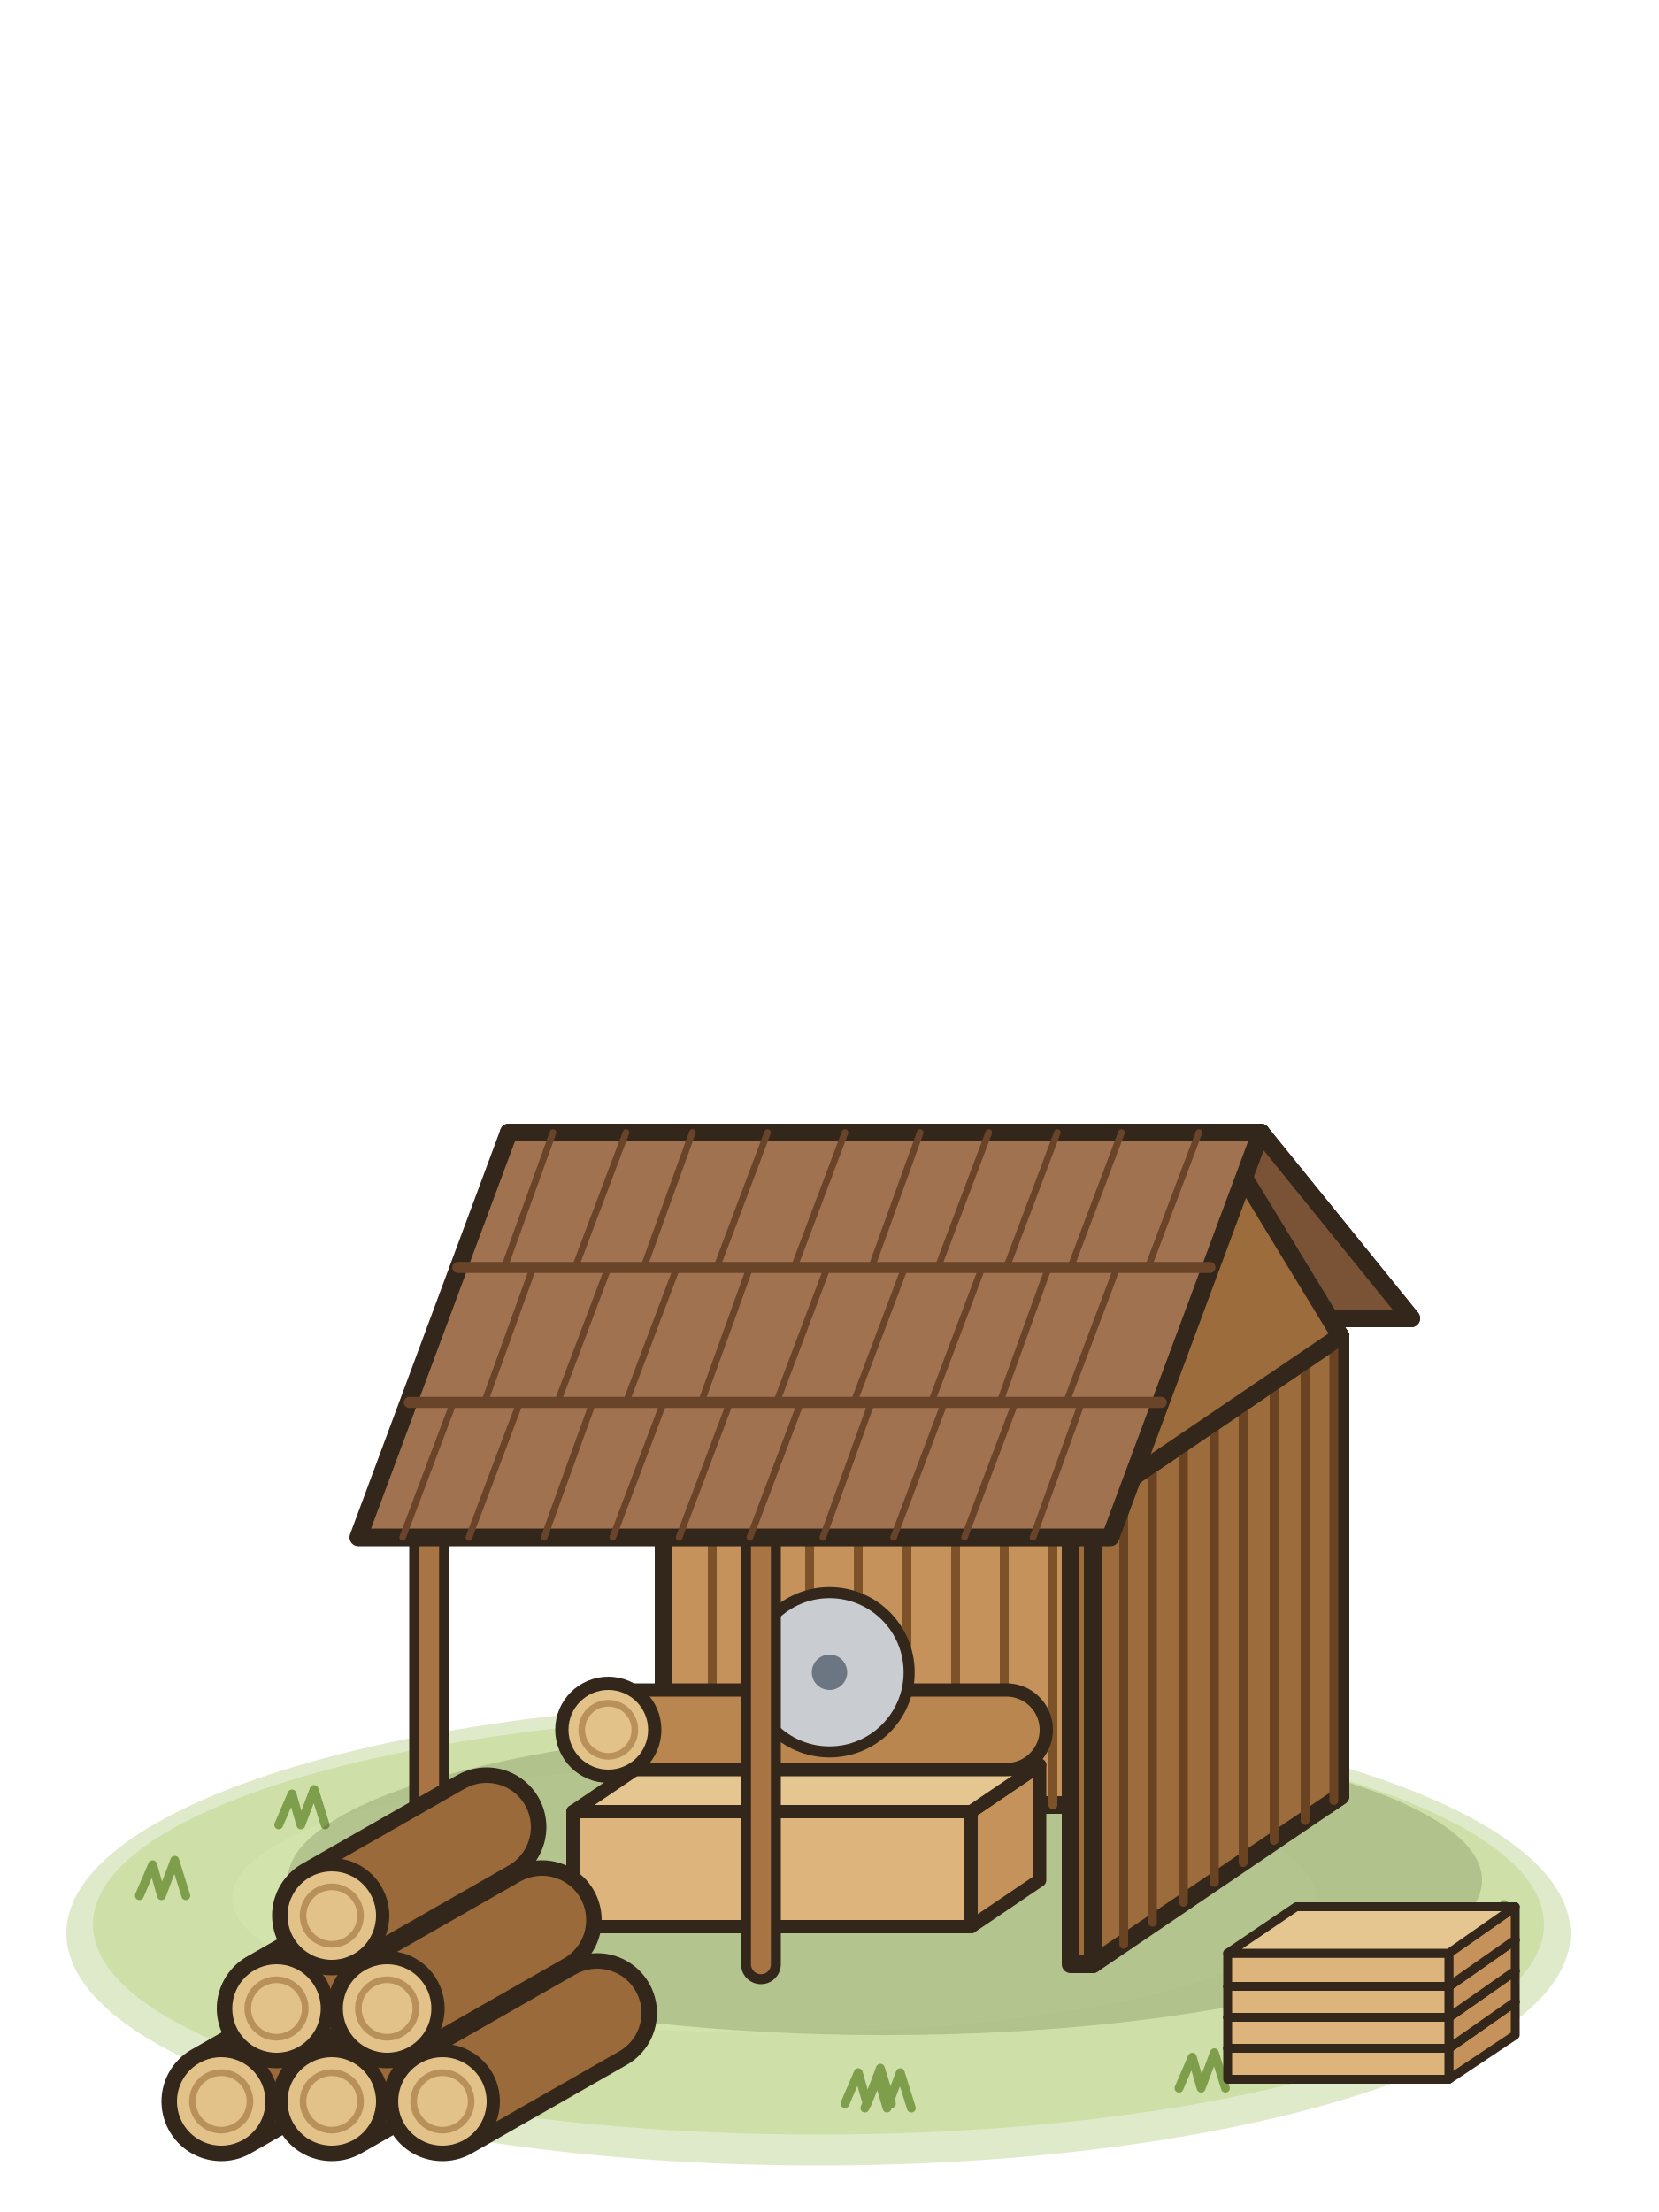
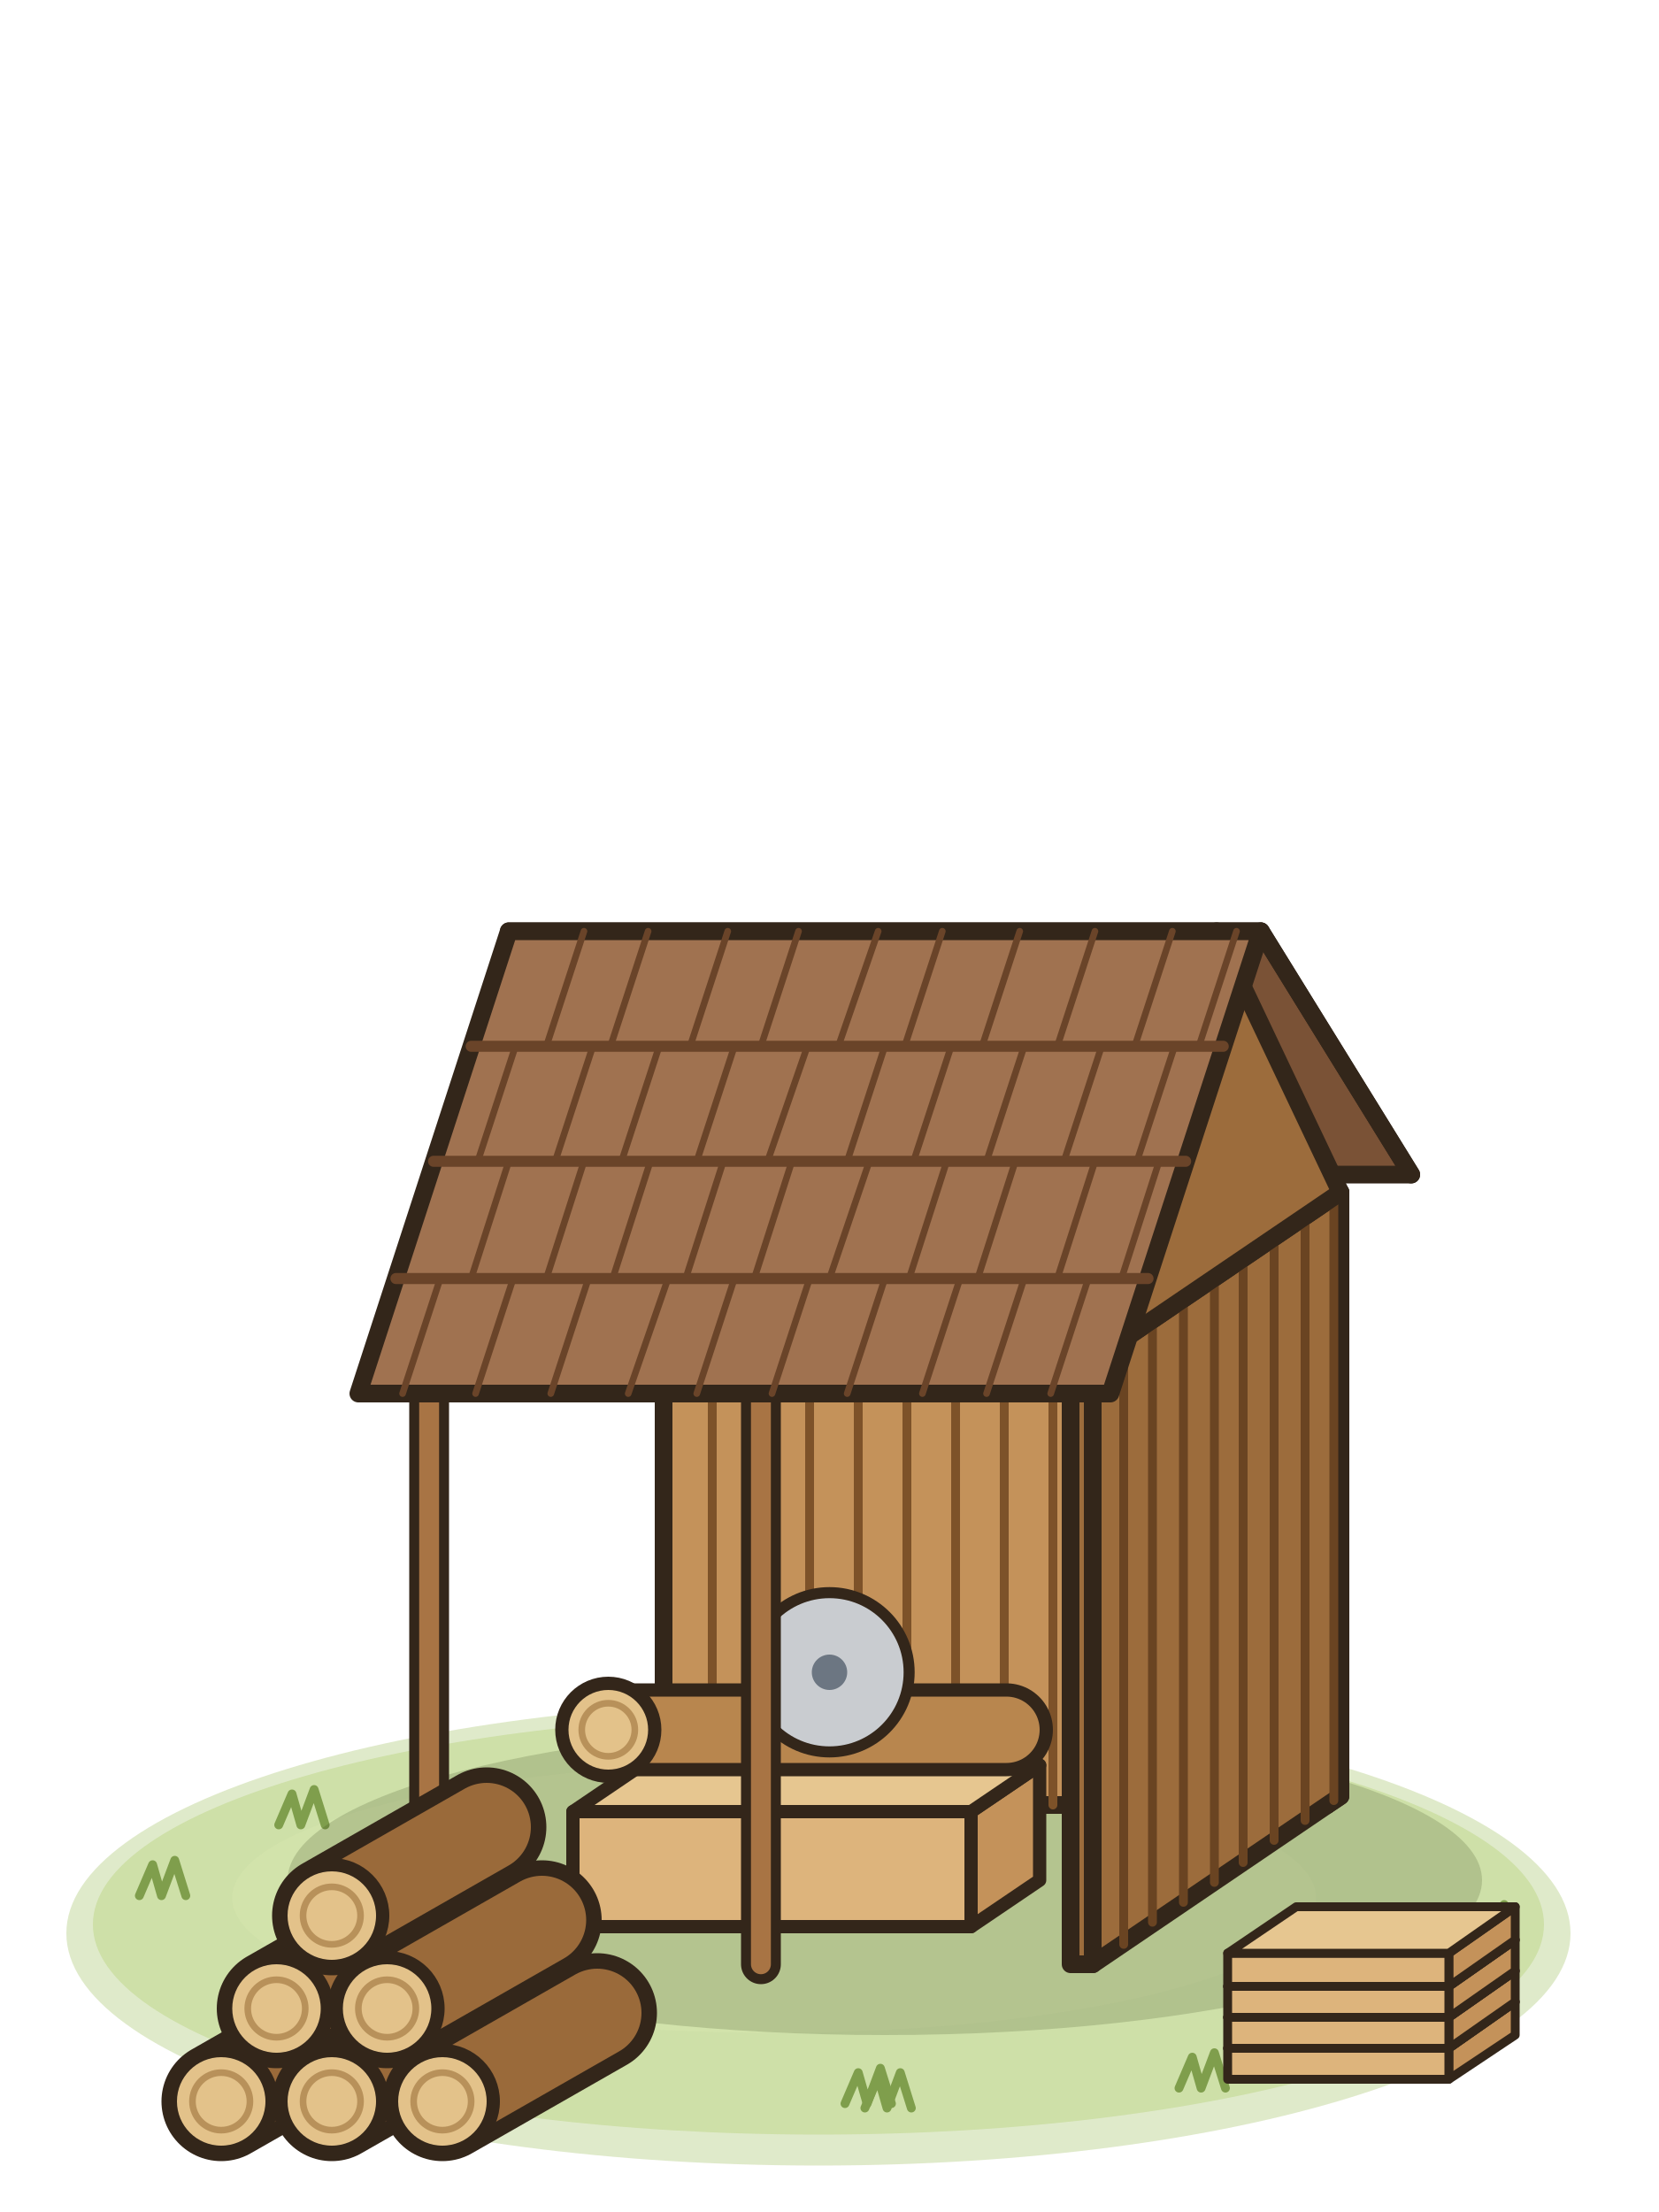
<svg xmlns="http://www.w3.org/2000/svg" viewBox="0 0 75 100">
  <g stroke="#33261a" stroke-width=".8" stroke-linejoin="round" stroke-linecap="round">
    <ellipse cx="37" cy="87.4" rx="34" ry="10.5" fill="#b9d08a" stroke="none" opacity=".45" />
    <ellipse cx="37" cy="87" rx="32.8" ry="9.5" fill="#c8dc9c" stroke="none" opacity=".75" />
    <ellipse cx="35" cy="85.8" rx="24.5" ry="6.1" fill="#d4e4ac" stroke="none" opacity=".7" />
    <path d="M38.2,95.1 38.8,93.7 39.2,95.1 39.8,93.5 40.3,95.1" fill="none" stroke="#7f9e4c" stroke-width=".4" />
    <path d="M12.6,82.5 13.2,81.1 13.6,82.5 14.2,80.9 14.7,82.5" fill="none" stroke="#7f9e4c" stroke-width=".4" />
    <path d="M66.4,87.7 67,86.3 67.4,87.7 68,86.1 68.5,87.7" fill="none" stroke="#7f9e4c" stroke-width=".4" />
    <path d="M39.1,95.3 39.7,93.9 40.1,95.3 40.7,93.7 41.2,95.3" fill="none" stroke="#7f9e4c" stroke-width=".4" />
    <path d="M50.9,79.6 51.5,78.2 51.9,79.6 52.5,78 53,79.6" fill="none" stroke="#7f9e4c" stroke-width=".4" />
    <path d="M53.3,94.4 53.9,93 54.3,94.4 54.9,92.8 55.4,94.4" fill="none" stroke="#7f9e4c" stroke-width=".4" />
    <path d="M6.3,85.7 6.9,84.3 7.3,85.7 7.9,84.1 8.4,85.7" fill="none" stroke="#7f9e4c" stroke-width=".4" />
    <ellipse cx="40" cy="85" rx="27" ry="7" fill="#2a3a10" stroke="none" opacity=".18" />
-     <path d="M60,81.6 60.6,81.2 60.6,60.4 60,60.8Z" fill="#9c6c3c" />
-     <path d="M30,81.6 60,81.6 60,60.8 30,60.8Z" fill="#c4925a" />
-     <path d="M32.2,81.6L32.2,60.8M34.4,81.6L34.4,60.8M36.6,81.6L36.6,60.8M38.8,81.6L38.8,60.8M41,81.6L41,60.8M43.2,81.6L43.2,60.8M45.4,81.6L45.4,60.8M47.6,81.6L47.6,60.8M49.8,81.6L49.8,60.8M52,81.6L52,60.8M54.2,81.6L54.2,60.8M56.4,81.6L56.4,60.8M58.6,81.6L58.6,60.8" fill="none" stroke="#7d5229" stroke-width=".4" />
-     <path d="M49.4,88.8 60.6,81.2 60.6,60.4 49.4,68Z" fill="#9c6c3c" />
-     <path d="M48.4,88.8 49.4,88.8 49.4,68 48.4,68Z" fill="#9c6c3c" />
-     <path d="M50.8,87.9L50.8,67.1M52.1,86.9L52.1,66.1M53.5,86L53.5,65.2M54.9,85.1L54.9,64.3M56.2,84.2L56.2,63.4M57.6,83.2L57.6,62.4M59,82.3L59,61.5M60.3,81.4L60.3,60.6" fill="none" stroke="#6a4422" stroke-width=".4" />
+     <path d="M60,81.6 60.6,81.2 60.6,53.9 60,54.3Z" fill="#9c6c3c" />
+     <path d="M30,81.6 60,81.6 60,54.3 30,54.3Z" fill="#c4925a" />
+     <path d="M32.2,81.6L32.2,54.3M34.4,81.6L34.4,54.3M36.6,81.6L36.6,54.3M38.8,81.6L38.8,54.3M41,81.6L41,54.3M43.2,81.6L43.2,54.3M45.4,81.6L45.4,54.3M47.6,81.6L47.6,54.3M49.8,81.6L49.8,54.3M52,81.6L52,54.3M54.2,81.6L54.2,54.3M56.4,81.6L56.4,54.3M58.6,81.6L58.6,54.3" fill="none" stroke="#7d5229" stroke-width=".4" />
+     <path d="M49.4,88.8 60.6,81.2 60.6,53.9 49.4,61.5Z" fill="#9c6c3c" />
+     <path d="M48.4,88.8 49.4,88.8 49.4,61.5 48.4,61.5Z" fill="#9c6c3c" />
+     <path d="M50.8,87.9L50.8,60.6M52.1,86.9L52.1,59.6M53.5,86L53.5,58.7M54.9,85.1L54.9,57.8M56.2,84.2L56.2,56.9M57.6,83.2L57.6,55.9M59,82.3L59,55M60.3,81.4L60.3,54.1" fill="none" stroke="#6a4422" stroke-width=".4" />
    <path d="M43.9,87.1 47,85 47,79.8 43.9,81.9Z" fill="#c4925a" stroke-width=".6" />
    <path d="M25.9,87.1 43.9,87.1 43.9,81.9 25.9,81.9Z" fill="#ddb47c" stroke-width=".6" />
    <path d="M25.9,81.9 43.9,81.9 47,79.8 29,79.8Z" fill="#e6c690" stroke-width=".6" />
    <path d="M27.5,78.2 45.5,78.2" fill="none" stroke="#33261a" stroke-width="4.2" />
    <path d="M27.5,78.2 45.5,78.2" fill="none" stroke="#b8864e" stroke-width="3" />
    <circle cx="27.5" cy="78.2" r="2.1" fill="#e3c28a" stroke-width=".6" />
    <circle cx="27.5" cy="78.2" r="1.2" fill="none" stroke="#b8915a" stroke-width=".3" />
    <circle cx="37.5" cy="75.6" r="3.6" fill="#c9ccd0" stroke-width=".5" />
    <circle cx="37.5" cy="75.6" r=".8" fill="#6c7682" stroke="none" />
-     <path d="M19.4,88.8 19.4,68" fill="none" stroke="#33261a" stroke-width="1.8" />
-     <path d="M19.4,88.8 19.4,68" fill="none" stroke="#a87444" stroke-width=".9" />
-     <path d="M34.4,88.8 34.4,68" fill="none" stroke="#33261a" stroke-width="1.8" />
-     <path d="M34.4,88.8 34.4,68" fill="none" stroke="#a87444" stroke-width=".9" />
-     <path d="M23,51.2 57,51.2 63.8,59.6 29.8,59.6Z" fill="#7a5236" />
-     <path d="M49.4,68 60.6,60.4 55,51.2Z" fill="#9c6c3c" />
-     <path d="M16.2,69.5 50.2,69.5 57,51.2 23,51.2Z" fill="#a07250" />
-     <path d="M18.5,63.4L52.5,63.4M20.7,57.3L54.7,57.3" fill="none" stroke="#6a4429" stroke-width=".5" />
-     <path d="M18.2,69.5L20.5,63.4M21.2,69.5L23.5,63.4M24.6,69.5L26.8,63.4M27.7,69.5L30,63.4M30.7,69.5L33,63.4M33.9,69.5L36.2,63.4M37.2,69.5L39.4,63.4M40.4,69.5L42.7,63.4M43.6,69.5L45.9,63.4M46.7,69.5L48.9,63.4M21.9,63.4L24.1,57.3M25.2,63.4L27.5,57.3M28.3,63.4L30.6,57.3M31.7,63.4L33.9,57.3M35.1,63.4L37.4,57.3M38.6,63.4L40.9,57.3M42.1,63.4L44.4,57.3M45.2,63.4L47.4,57.3M48.2,63.4L50.5,57.3M22.8,57.3L25,51.2M26,57.3L28.3,51.2M29.1,57.3L31.3,51.2M32.4,57.3L34.7,51.2M35.9,57.3L38.2,51.2M39.4,57.3L41.6,51.2M42.4,57.3L44.7,51.2M45.5,57.3L47.8,51.2M48.4,57.3L50.7,51.2M51.9,57.3L54.2,51.2" fill="none" stroke="#6a4429" stroke-width=".3" />
-     <path d="M63.8,59.6 57,51.2" fill="none" stroke-width=".8" />
+     <path d="M19.4,88.8 19.4,61.5" fill="none" stroke="#33261a" stroke-width="1.8" />
+     <path d="M19.4,88.8 19.4,61.5" fill="none" stroke="#a87444" stroke-width=".9" />
+     <path d="M34.4,88.8 34.4,61.5" fill="none" stroke="#33261a" stroke-width="1.8" />
+     <path d="M34.4,88.8 34.4,61.5" fill="none" stroke="#a87444" stroke-width=".9" />
+     <path d="M23,42.1 57,42.1 63.8,53.1 29.8,53.1Z" fill="#7a5236" />
+     <path d="M49.4,61.5 60.6,53.9 55,42.1Z" fill="#9c6c3c" />
+     <path d="M16.2,63 50.2,63 57,42.1 23,42.1Z" fill="#a07250" />
+     <path d="M17.9,57.8L51.9,57.8M19.6,52.5L53.6,52.5M21.3,47.3L55.3,47.3" fill="none" stroke="#6a4429" stroke-width=".5" />
+     <path d="M18.2,63L19.9,57.8M21.5,63L23.2,57.8M24.9,63L26.6,57.8M28.4,63L30.2,57.8M31.5,63L33.2,57.8M34.9,63L36.6,57.8M38.3,63L40,57.8M41.7,63L43.4,57.8M44.6,63L46.3,57.8M47.5,63L49.2,57.8M21.3,57.8L23,52.5M24.7,57.8L26.4,52.5M27.7,57.8L29.4,52.5M31,57.8L32.7,52.5M34.1,57.8L35.8,52.5M37.5,57.8L39.3,52.5M41.1,57.8L42.8,52.5M44.2,57.8L45.9,52.5M47.8,57.8L49.5,52.5M50.7,57.8L52.4,52.5M21.6,52.5L23.3,47.3M25.1,52.5L26.8,47.3M28.1,52.5L29.8,47.3M31.5,52.5L33.2,47.3M34.7,52.5L36.5,47.3M38.3,52.5L40,47.3M41.3,52.5L43,47.3M44.6,52.5L46.3,47.3M48.1,52.5L49.8,47.3M51.4,52.5L53.1,47.3M24.7,47.3L26.4,42.1M27.6,47.3L29.3,42.1M31.2,47.3L32.9,42.1M34.4,47.3L36.1,42.1M37.9,47.3L39.7,42.1M40.9,47.3L42.6,42.1M44.4,47.3L46.1,42.1M47.8,47.3L49.5,42.1M51.3,47.3L53,42.1M54.2,47.3L55.9,42.1" fill="none" stroke="#6a4429" stroke-width=".3" />
+     <path d="M63.8,53.1 57,42.1" fill="none" stroke-width=".8" />
    <path d="M10,95 17,91" fill="none" stroke="#33261a" stroke-width="5.4" />
    <path d="M10,95 17,91" fill="none" stroke="#9a6a3a" stroke-width="4" />
    <path d="M15,95 22,91" fill="none" stroke="#33261a" stroke-width="5.4" />
    <path d="M15,95 22,91" fill="none" stroke="#9a6a3a" stroke-width="4" />
    <path d="M20,95 27,91" fill="none" stroke="#33261a" stroke-width="5.4" />
    <path d="M20,95 27,91" fill="none" stroke="#9a6a3a" stroke-width="4" />
    <path d="M12.5,90.8 19.5,86.8" fill="none" stroke="#33261a" stroke-width="5.4" />
    <path d="M12.5,90.8 19.5,86.8" fill="none" stroke="#9a6a3a" stroke-width="4" />
    <path d="M17.5,90.8 24.5,86.8" fill="none" stroke="#33261a" stroke-width="5.4" />
    <path d="M17.5,90.8 24.5,86.8" fill="none" stroke="#9a6a3a" stroke-width="4" />
    <path d="M15,86.6 22,82.6" fill="none" stroke="#33261a" stroke-width="5.4" />
    <path d="M15,86.6 22,82.6" fill="none" stroke="#9a6a3a" stroke-width="4" />
    <circle cx="10" cy="95" r="2.3" fill="#e3c28a" stroke-width=".6" />
    <circle cx="10" cy="95" r="1.3" fill="none" stroke="#b8915a" stroke-width=".3" />
    <circle cx="15" cy="95" r="2.3" fill="#e3c28a" stroke-width=".6" />
    <circle cx="15" cy="95" r="1.3" fill="none" stroke="#b8915a" stroke-width=".3" />
    <circle cx="20" cy="95" r="2.3" fill="#e3c28a" stroke-width=".6" />
    <circle cx="20" cy="95" r="1.3" fill="none" stroke="#b8915a" stroke-width=".3" />
    <circle cx="12.5" cy="90.8" r="2.3" fill="#e3c28a" stroke-width=".6" />
    <circle cx="12.5" cy="90.8" r="1.3" fill="none" stroke="#b8915a" stroke-width=".3" />
    <circle cx="17.5" cy="90.8" r="2.3" fill="#e3c28a" stroke-width=".6" />
    <circle cx="17.5" cy="90.8" r="1.3" fill="none" stroke="#b8915a" stroke-width=".3" />
    <circle cx="15" cy="86.6" r="2.3" fill="#e3c28a" stroke-width=".6" />
    <circle cx="15" cy="86.6" r="1.3" fill="none" stroke="#b8915a" stroke-width=".3" />
    <path d="M65.5,94 68.5,92 68.5,90.5 65.5,92.6Z" fill="#c4925a" stroke-width=".4" />
    <path d="M55.5,94 65.5,94 65.5,92.6 55.5,92.6Z" fill="#ddb47c" stroke-width=".4" />
    <path d="M55.5,92.6 65.5,92.6 68.5,90.5 58.6,90.5Z" fill="#e6c690" stroke-width=".4" />
    <path d="M65.5,92.6 68.5,90.5 68.5,89.1 65.5,91.2Z" fill="#c4925a" stroke-width=".4" />
    <path d="M55.5,92.6 65.5,92.6 65.5,91.2 55.5,91.2Z" fill="#ddb47c" stroke-width=".4" />
    <path d="M55.5,91.2 65.5,91.2 68.5,89.1 58.6,89.1Z" fill="#e6c690" stroke-width=".4" />
    <path d="M65.5,91.2 68.5,89.1 68.5,87.7 65.5,89.8Z" fill="#c4925a" stroke-width=".4" />
    <path d="M55.5,91.2 65.5,91.2 65.5,89.8 55.5,89.8Z" fill="#ddb47c" stroke-width=".4" />
    <path d="M55.5,89.8 65.5,89.8 68.5,87.7 58.6,87.7Z" fill="#e6c690" stroke-width=".4" />
    <path d="M65.5,89.8 68.5,87.7 68.5,86.2 65.5,88.3Z" fill="#c4925a" stroke-width=".4" />
    <path d="M55.5,89.8 65.5,89.8 65.5,88.3 55.5,88.3Z" fill="#ddb47c" stroke-width=".4" />
    <path d="M55.5,88.3 65.5,88.3 68.5,86.2 58.6,86.2Z" fill="#e6c690" stroke-width=".4" />
  </g>
</svg>
